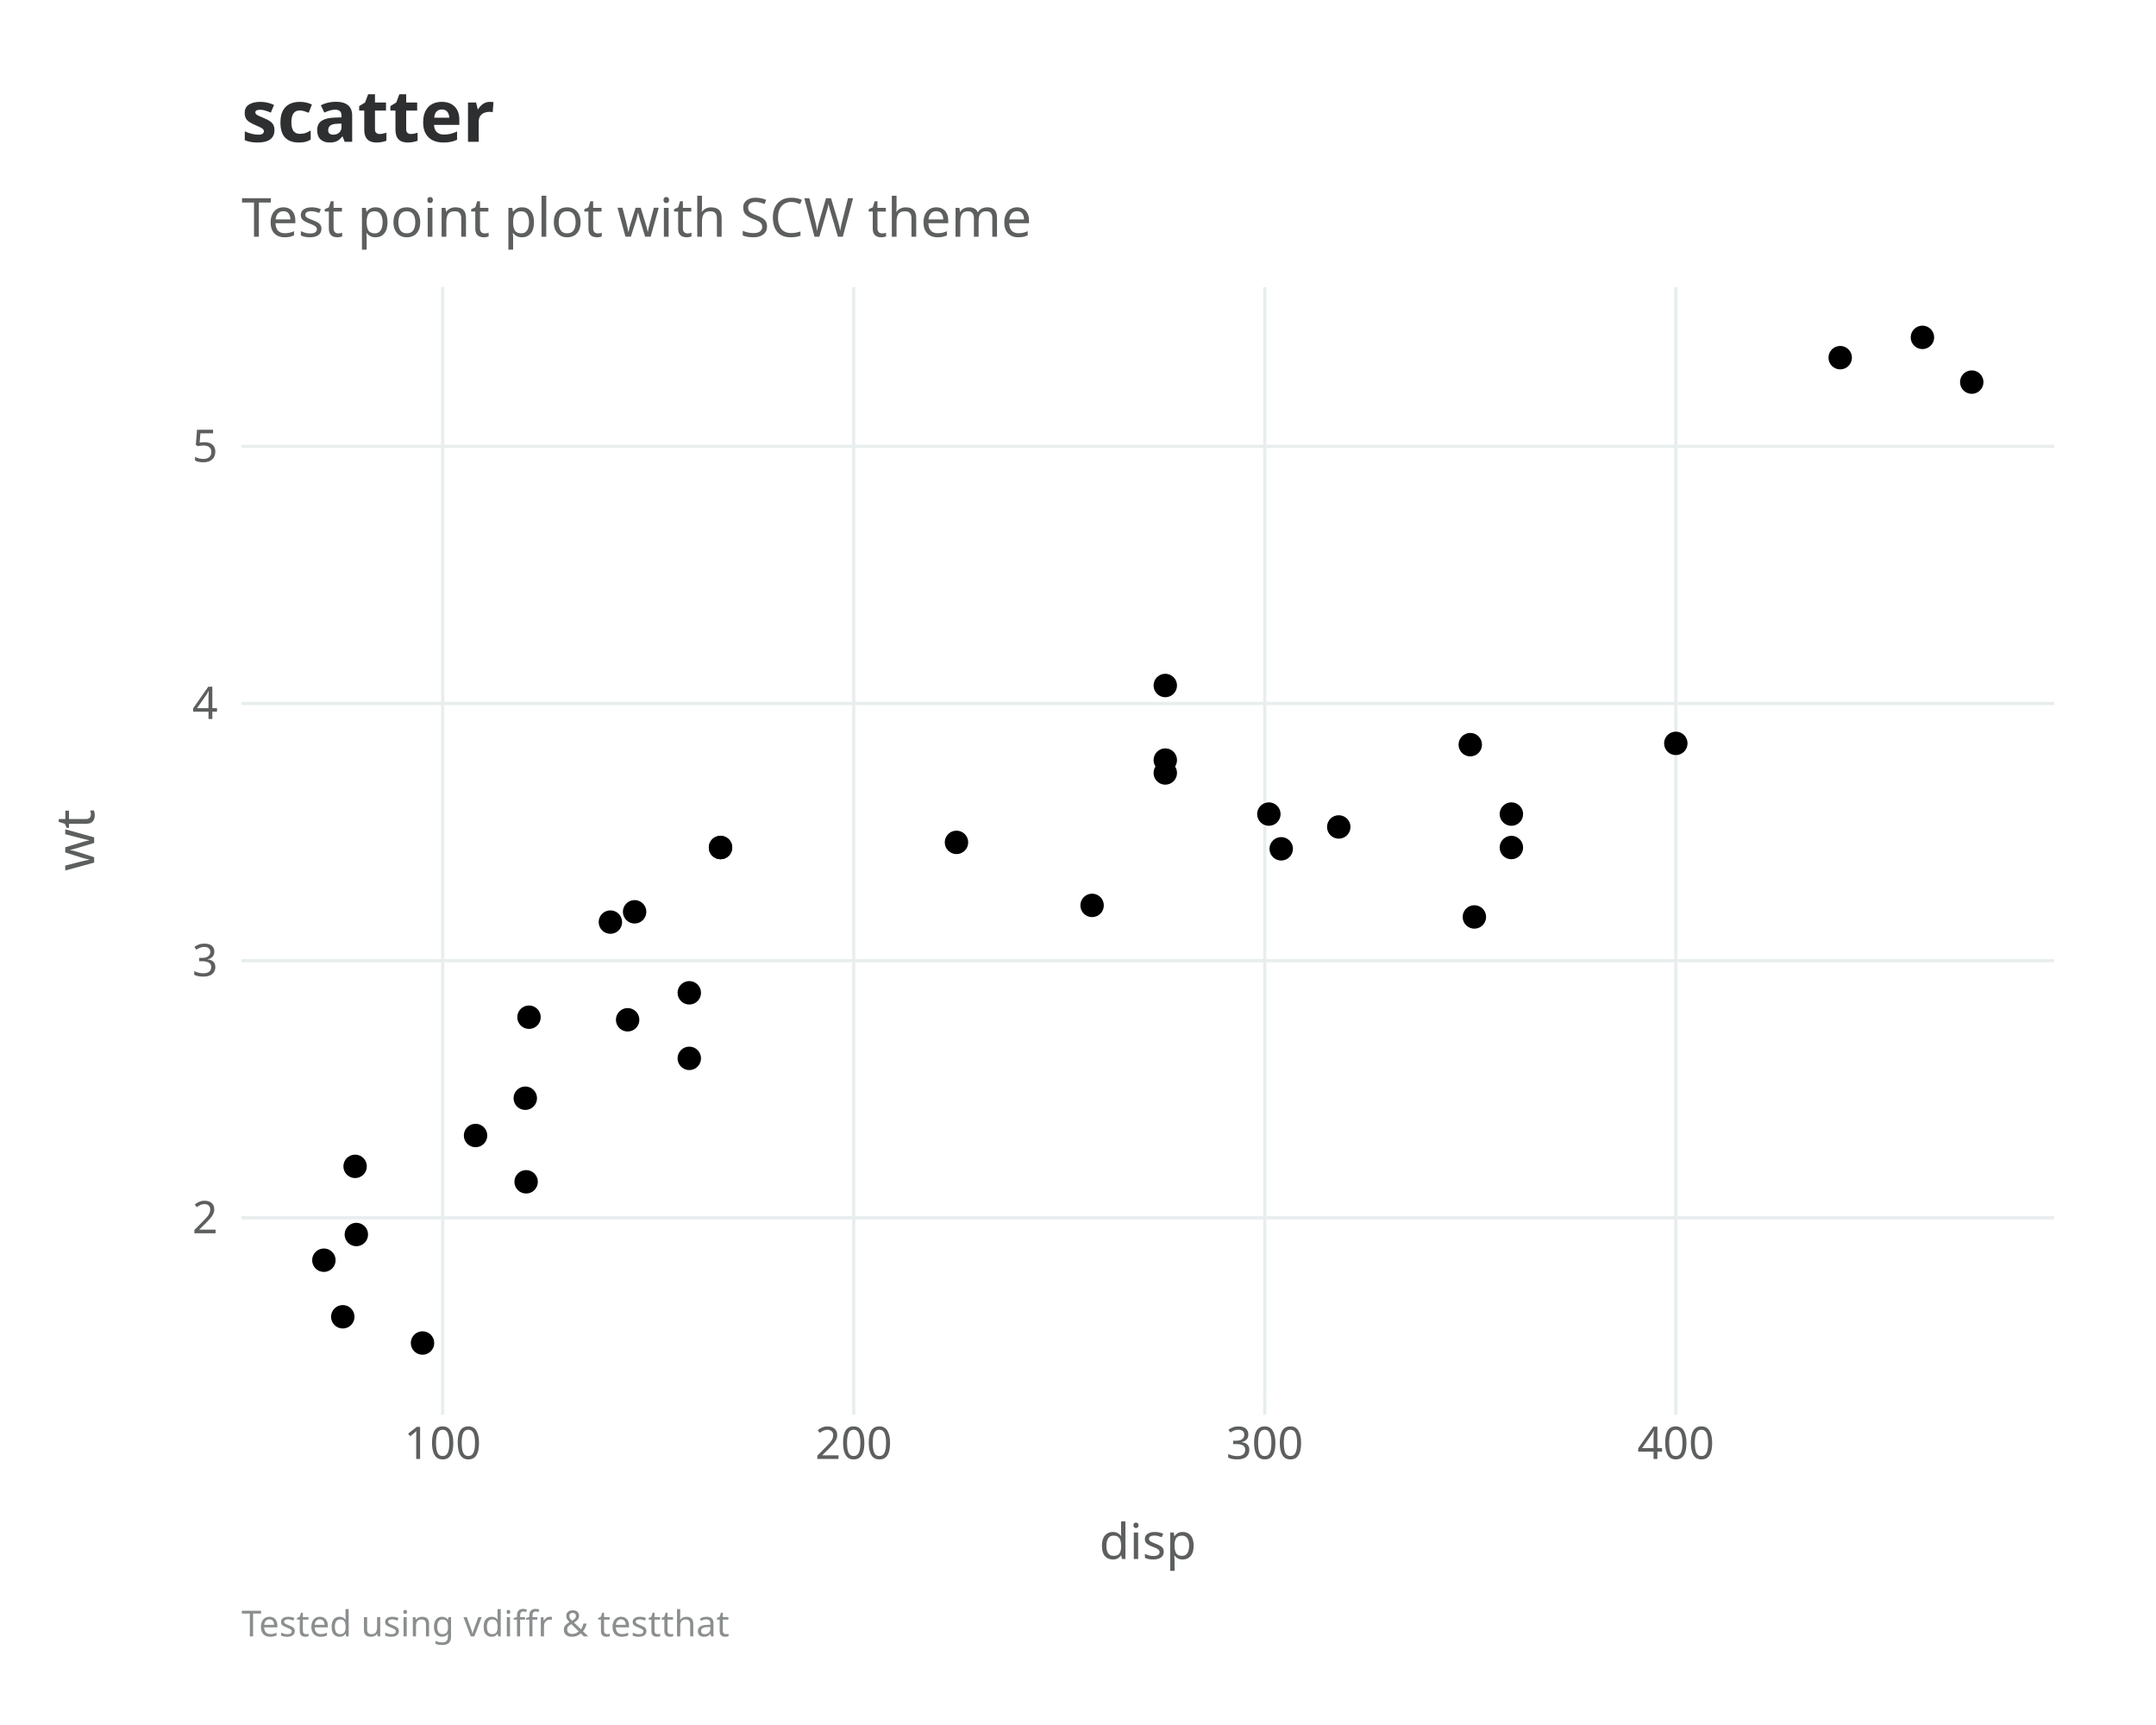
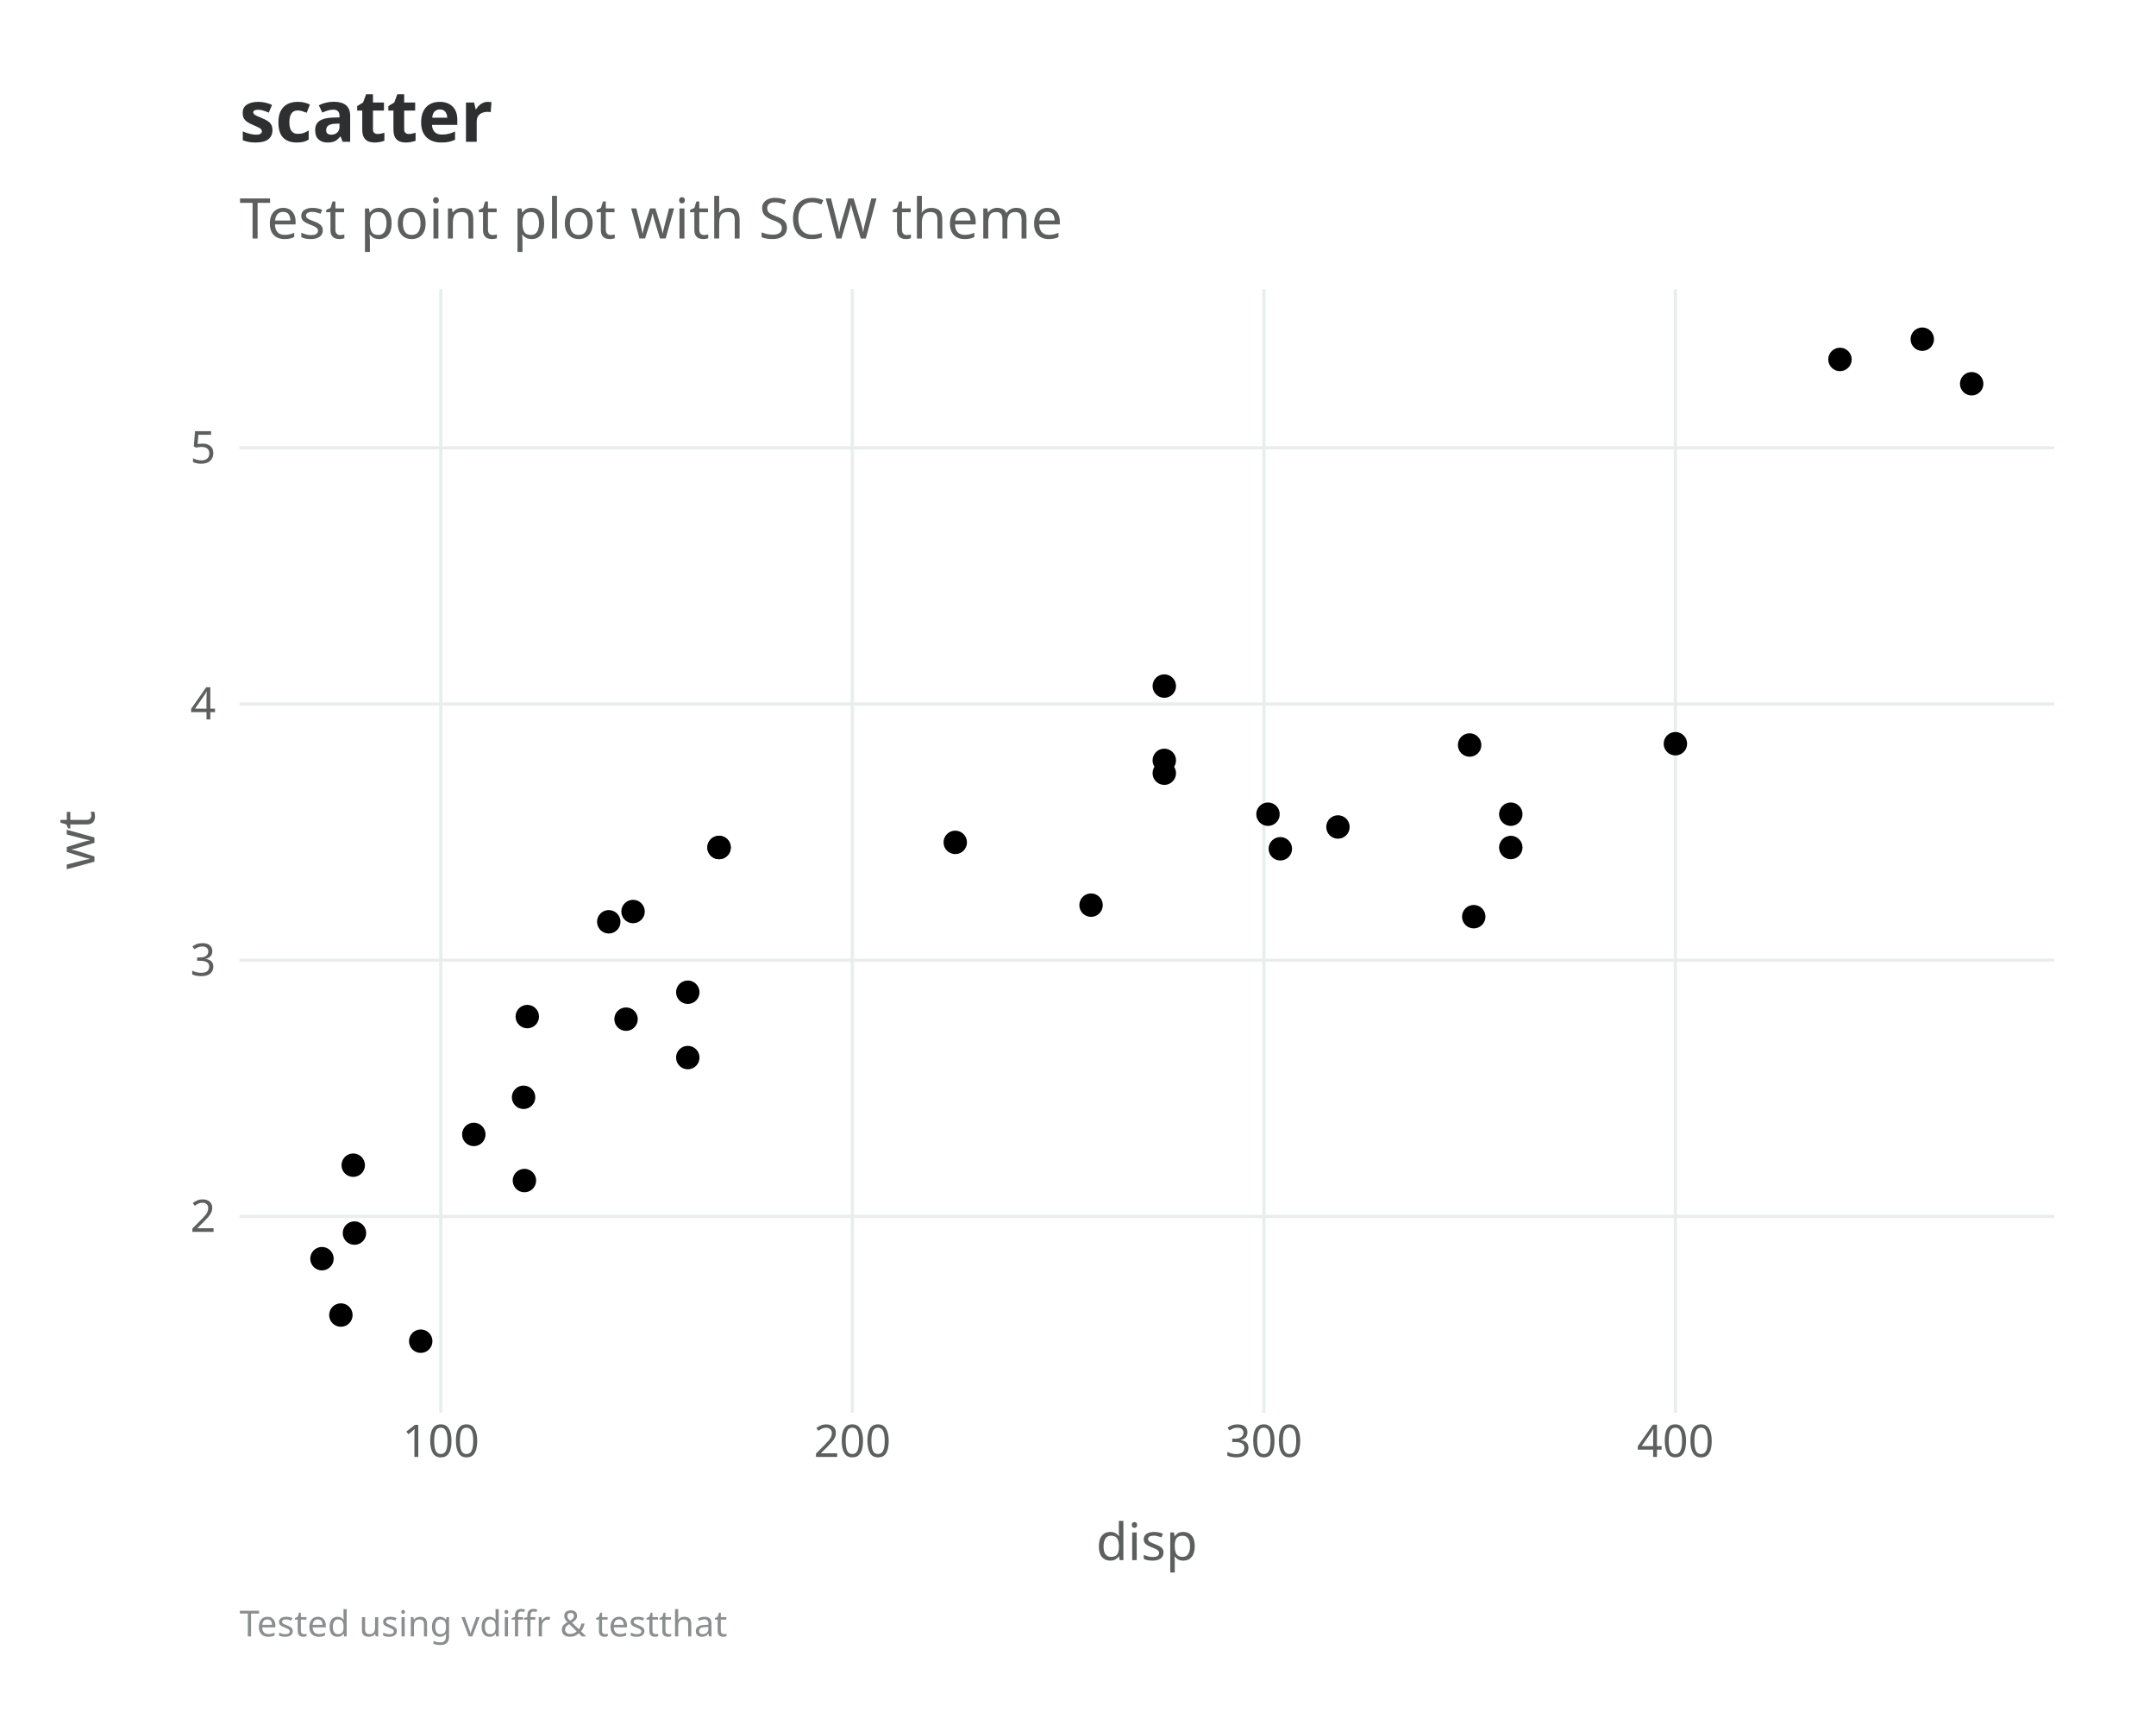
<svg xmlns="http://www.w3.org/2000/svg" class="svglite" data-engine-version="2.0" width="720.00pt" height="576.00pt" viewBox="0 0 720.00 576.00">
  <defs>
    <style type="text/css">
    .svglite line, .svglite polyline, .svglite polygon, .svglite path, .svglite rect, .svglite circle {
      fill: none;
      stroke: #000000;
      stroke-linecap: round;
      stroke-linejoin: round;
      stroke-miterlimit: 10.00;
    }
  </style>
  </defs>
  <rect width="100%" height="100%" style="stroke: none; fill: #FFFFFF;" />
  <defs>
    <clipPath id="cpMC4wMHw3MjAuMDB8MC4wMHw1NzYuMDA=">
      <rect x="0.00" y="0.00" width="720.00" height="576.00" />
    </clipPath>
  </defs>
  <g clip-path="url(#cpMC4wMHw3MjAuMDB8MC4wMHw1NzYuMDA=)">
-     <rect x="0" y="0.00" width="720.00" height="576.00" style="stroke-width: 1.45; stroke: #FFFFFF; fill: #FFFFFF;" />
+     <rect x="0.00" y="0.00" width="720.00" height="576.00" style="stroke-width: 1.45; stroke: #FFFFFF; fill: #FFFFFF;" />
  </g>
  <defs>
-     <clipPath id="cpODAuNjR8Njg1Ljk4fDk1Ljg2fDQ2NS4yNA==">
-       <rect x="80.64" y="95.86" width="605.34" height="369.38" />
+     <clipPath id="cpNzkuOTd8Njg1Ljk4fDk2LjUzfDQ2NC41Nw==">
+       <rect x="79.97" y="96.53" width="606.01" height="368.04" />
    </clipPath>
  </defs>
-   <g clip-path="url(#cpODAuNjR8Njg1Ljk4fDk1Ljg2fDQ2NS4yNA==)">
-     <polyline points="80.64,406.64 685.98,406.64 " style="stroke-width: 1.07; stroke: #E8EDEE; stroke-linecap: butt;" />
-     <polyline points="80.64,320.78 685.98,320.78 " style="stroke-width: 1.07; stroke: #E8EDEE; stroke-linecap: butt;" />
-     <polyline points="80.64,234.91 685.98,234.91 " style="stroke-width: 1.07; stroke: #E8EDEE; stroke-linecap: butt;" />
-     <polyline points="80.64,149.05 685.98,149.05 " style="stroke-width: 1.07; stroke: #E8EDEE; stroke-linecap: butt;" />
-     <polyline points="147.83,465.24 147.83,95.86 " style="stroke-width: 1.07; stroke: #E8EDEE; stroke-linecap: butt;" />
-     <polyline points="285.10,465.24 285.10,95.86 " style="stroke-width: 1.07; stroke: #E8EDEE; stroke-linecap: butt;" />
-     <polyline points="422.37,465.24 422.37,95.86 " style="stroke-width: 1.07; stroke: #E8EDEE; stroke-linecap: butt;" />
-     <polyline points="559.64,465.24 559.64,95.86 " style="stroke-width: 1.07; stroke: #E8EDEE; stroke-linecap: butt;" />
-     <circle cx="230.19" cy="353.40" r="3.56" style="stroke-width: 0.71; fill: #000000;" />
-     <circle cx="230.19" cy="331.51" r="3.56" style="stroke-width: 0.71; fill: #000000;" />
-     <circle cx="158.81" cy="379.16" r="3.56" style="stroke-width: 0.71; fill: #000000;" />
-     <circle cx="364.71" cy="302.32" r="3.56" style="stroke-width: 0.71; fill: #000000;" />
-     <circle cx="504.73" cy="283.00" r="3.56" style="stroke-width: 0.71; fill: #000000;" />
-     <circle cx="319.42" cy="281.28" r="3.56" style="stroke-width: 0.71; fill: #000000;" />
-     <circle cx="504.73" cy="271.83" r="3.56" style="stroke-width: 0.71; fill: #000000;" />
-     <circle cx="211.93" cy="304.46" r="3.56" style="stroke-width: 0.71; fill: #000000;" />
-     <circle cx="203.84" cy="307.90" r="3.56" style="stroke-width: 0.71; fill: #000000;" />
-     <circle cx="240.62" cy="283.00" r="3.56" style="stroke-width: 0.71; fill: #000000;" />
-     <circle cx="240.62" cy="283.00" r="3.56" style="stroke-width: 0.71; fill: #000000;" />
-     <circle cx="389.15" cy="228.90" r="3.56" style="stroke-width: 0.71; fill: #000000;" />
-     <circle cx="389.15" cy="258.10" r="3.56" style="stroke-width: 0.71; fill: #000000;" />
-     <circle cx="389.15" cy="253.80" r="3.56" style="stroke-width: 0.71; fill: #000000;" />
-     <circle cx="658.47" cy="127.59" r="3.56" style="stroke-width: 0.71; fill: #000000;" />
-     <circle cx="642.00" cy="112.65" r="3.56" style="stroke-width: 0.71; fill: #000000;" />
-     <circle cx="614.54" cy="119.43" r="3.56" style="stroke-width: 0.71; fill: #000000;" />
-     <circle cx="118.59" cy="389.46" r="3.56" style="stroke-width: 0.71; fill: #000000;" />
-     <circle cx="114.47" cy="439.69" r="3.56" style="stroke-width: 0.71; fill: #000000;" />
-     <circle cx="108.16" cy="420.80" r="3.56" style="stroke-width: 0.71; fill: #000000;" />
-     <circle cx="175.42" cy="366.71" r="3.56" style="stroke-width: 0.71; fill: #000000;" />
-     <circle cx="447.08" cy="276.13" r="3.56" style="stroke-width: 0.71; fill: #000000;" />
-     <circle cx="427.86" cy="283.43" r="3.56" style="stroke-width: 0.71; fill: #000000;" />
-     <circle cx="491.00" cy="248.65" r="3.56" style="stroke-width: 0.71; fill: #000000;" />
-     <circle cx="559.64" cy="248.22" r="3.56" style="stroke-width: 0.71; fill: #000000;" />
-     <circle cx="119.00" cy="412.22" r="3.56" style="stroke-width: 0.71; fill: #000000;" />
-     <circle cx="175.70" cy="394.62" r="3.56" style="stroke-width: 0.71; fill: #000000;" />
-     <circle cx="141.10" cy="448.45" r="3.56" style="stroke-width: 0.71; fill: #000000;" />
-     <circle cx="492.37" cy="306.18" r="3.56" style="stroke-width: 0.71; fill: #000000;" />
-     <circle cx="209.60" cy="340.52" r="3.56" style="stroke-width: 0.71; fill: #000000;" />
-     <circle cx="423.74" cy="271.83" r="3.56" style="stroke-width: 0.71; fill: #000000;" />
-     <circle cx="176.66" cy="339.66" r="3.56" style="stroke-width: 0.71; fill: #000000;" />
+   <g clip-path="url(#cpNzkuOTd8Njg1Ljk4fDk2LjUzfDQ2NC41Nw==)">
+     <polyline points="79.97,406.18 685.98,406.18 " style="stroke-width: 1.07; stroke: #E8EDEE; stroke-linecap: butt;" />
+     <polyline points="79.97,320.63 685.98,320.63 " style="stroke-width: 1.07; stroke: #E8EDEE; stroke-linecap: butt;" />
+     <polyline points="79.97,235.08 685.98,235.08 " style="stroke-width: 1.07; stroke: #E8EDEE; stroke-linecap: butt;" />
+     <polyline points="79.97,149.53 685.98,149.53 " style="stroke-width: 1.07; stroke: #E8EDEE; stroke-linecap: butt;" />
+     <polyline points="147.23,464.57 147.23,96.53 " style="stroke-width: 1.07; stroke: #E8EDEE; stroke-linecap: butt;" />
+     <polyline points="284.65,464.57 284.65,96.53 " style="stroke-width: 1.07; stroke: #E8EDEE; stroke-linecap: butt;" />
+     <polyline points="422.07,464.57 422.07,96.53 " style="stroke-width: 1.07; stroke: #E8EDEE; stroke-linecap: butt;" />
+     <polyline points="559.50,464.57 559.50,96.53 " style="stroke-width: 1.07; stroke: #E8EDEE; stroke-linecap: butt;" />
+     <circle cx="229.69" cy="353.14" r="3.56" style="stroke-width: 0.71; fill: #000000;" />
+     <circle cx="229.69" cy="331.32" r="3.56" style="stroke-width: 0.71; fill: #000000;" />
+     <circle cx="158.23" cy="378.80" r="3.56" style="stroke-width: 0.71; fill: #000000;" />
+     <circle cx="364.36" cy="302.24" r="3.56" style="stroke-width: 0.71; fill: #000000;" />
+     <circle cx="504.53" cy="282.99" r="3.56" style="stroke-width: 0.71; fill: #000000;" />
+     <circle cx="319.01" cy="281.28" r="3.56" style="stroke-width: 0.71; fill: #000000;" />
+     <circle cx="504.53" cy="271.87" r="3.56" style="stroke-width: 0.71; fill: #000000;" />
+     <circle cx="211.41" cy="304.37" r="3.56" style="stroke-width: 0.71; fill: #000000;" />
+     <circle cx="203.30" cy="307.80" r="3.56" style="stroke-width: 0.71; fill: #000000;" />
+     <circle cx="240.13" cy="282.99" r="3.56" style="stroke-width: 0.71; fill: #000000;" />
+     <circle cx="240.13" cy="282.99" r="3.56" style="stroke-width: 0.71; fill: #000000;" />
+     <circle cx="388.82" cy="229.09" r="3.56" style="stroke-width: 0.71; fill: #000000;" />
+     <circle cx="388.82" cy="258.18" r="3.56" style="stroke-width: 0.71; fill: #000000;" />
+     <circle cx="388.82" cy="253.90" r="3.56" style="stroke-width: 0.71; fill: #000000;" />
+     <circle cx="658.44" cy="128.14" r="3.56" style="stroke-width: 0.71; fill: #000000;" />
+     <circle cx="641.95" cy="113.26" r="3.56" style="stroke-width: 0.71; fill: #000000;" />
+     <circle cx="614.46" cy="120.02" r="3.56" style="stroke-width: 0.71; fill: #000000;" />
+     <circle cx="117.96" cy="389.07" r="3.56" style="stroke-width: 0.71; fill: #000000;" />
+     <circle cx="113.84" cy="439.11" r="3.56" style="stroke-width: 0.71; fill: #000000;" />
+     <circle cx="107.52" cy="420.29" r="3.56" style="stroke-width: 0.71; fill: #000000;" />
+     <circle cx="174.85" cy="366.40" r="3.56" style="stroke-width: 0.71; fill: #000000;" />
+     <circle cx="446.81" cy="276.14" r="3.56" style="stroke-width: 0.71; fill: #000000;" />
+     <circle cx="427.57" cy="283.42" r="3.56" style="stroke-width: 0.71; fill: #000000;" />
+     <circle cx="490.78" cy="248.77" r="3.56" style="stroke-width: 0.71; fill: #000000;" />
+     <circle cx="559.50" cy="248.34" r="3.56" style="stroke-width: 0.71; fill: #000000;" />
+     <circle cx="118.37" cy="411.74" r="3.56" style="stroke-width: 0.71; fill: #000000;" />
+     <circle cx="175.13" cy="394.20" r="3.56" style="stroke-width: 0.71; fill: #000000;" />
+     <circle cx="140.50" cy="447.84" r="3.56" style="stroke-width: 0.71; fill: #000000;" />
+     <circle cx="492.16" cy="306.09" r="3.56" style="stroke-width: 0.71; fill: #000000;" />
+     <circle cx="209.07" cy="340.31" r="3.56" style="stroke-width: 0.71; fill: #000000;" />
+     <circle cx="423.45" cy="271.87" r="3.56" style="stroke-width: 0.71; fill: #000000;" />
+     <circle cx="176.09" cy="339.45" r="3.56" style="stroke-width: 0.71; fill: #000000;" />
  </g>
  <g clip-path="url(#cpMC4wMHw3MjAuMDB8MC4wMHw1NzYuMDA=)">
-     <text x="68.48" y="411.80" text-anchor="middle" style="font-size: 15.00px; fill: #5D5F5F; font-family: sans;" textLength="8.34px" lengthAdjust="spacingAndGlyphs">2</text>
-     <text x="68.48" y="325.94" text-anchor="middle" style="font-size: 15.00px; fill: #5D5F5F; font-family: sans;" textLength="8.34px" lengthAdjust="spacingAndGlyphs">3</text>
-     <text x="68.48" y="240.08" text-anchor="middle" style="font-size: 15.00px; fill: #5D5F5F; font-family: sans;" textLength="8.34px" lengthAdjust="spacingAndGlyphs">4</text>
-     <text x="68.48" y="154.21" text-anchor="middle" style="font-size: 15.00px; fill: #5D5F5F; font-family: sans;" textLength="8.34px" lengthAdjust="spacingAndGlyphs">5</text>
-     <polyline points="147.83,472.44 147.83,465.24 " style="stroke-width: 1.07; stroke: #E8EDEE; stroke-linecap: butt;" />
-     <polyline points="285.10,472.44 285.10,465.24 " style="stroke-width: 1.07; stroke: #E8EDEE; stroke-linecap: butt;" />
-     <polyline points="422.37,472.44 422.37,465.24 " style="stroke-width: 1.07; stroke: #E8EDEE; stroke-linecap: butt;" />
-     <polyline points="559.64,472.44 559.64,465.24 " style="stroke-width: 1.07; stroke: #E8EDEE; stroke-linecap: butt;" />
-     <text x="147.83" y="487.16" text-anchor="middle" style="font-size: 15.00px; fill: #5D5F5F; font-family: sans;" textLength="25.03px" lengthAdjust="spacingAndGlyphs">100</text>
-     <text x="285.10" y="487.16" text-anchor="middle" style="font-size: 15.00px; fill: #5D5F5F; font-family: sans;" textLength="25.03px" lengthAdjust="spacingAndGlyphs">200</text>
-     <text x="422.37" y="487.16" text-anchor="middle" style="font-size: 15.00px; fill: #5D5F5F; font-family: sans;" textLength="25.03px" lengthAdjust="spacingAndGlyphs">300</text>
-     <text x="559.64" y="487.16" text-anchor="middle" style="font-size: 15.00px; fill: #5D5F5F; font-family: sans;" textLength="25.03px" lengthAdjust="spacingAndGlyphs">400</text>
-     <text x="383.31" y="520.56" text-anchor="middle" style="font-size: 16.50px; fill: #5D5F5F; font-family: sans;" textLength="30.27px" lengthAdjust="spacingAndGlyphs">disp</text>
-     <text transform="translate(31.46,280.55) rotate(-90)" text-anchor="middle" style="font-size: 18.00px; fill: #5D5F5F; font-family: sans;" textLength="18.00px" lengthAdjust="spacingAndGlyphs">wt</text>
-     <text x="80.64" y="79.05" style="font-size: 18.00px; fill: #5D5F5F; font-family: sans;" textLength="252.12px" lengthAdjust="spacingAndGlyphs">Test point plot with SCW theme</text>
-     <text x="80.64" y="47.35" style="font-size: 24.00px; font-weight: bold; fill: #2E2F30; font-family: sans;" textLength="72.04px" lengthAdjust="spacingAndGlyphs">scatter</text>
-     <text x="80.64" y="546.41" style="font-size: 12.00px; fill: #8B8E8F; font-family: sans;" textLength="152.09px" lengthAdjust="spacingAndGlyphs">Tested using vdiffr &amp; testthat</text>
+     <text x="67.81" y="411.34" text-anchor="middle" style="font-size: 15.00px; fill: #5D5F5F; font-family: sans;" textLength="8.34px" lengthAdjust="spacingAndGlyphs">2</text>
+     <text x="67.81" y="325.79" text-anchor="middle" style="font-size: 15.00px; fill: #5D5F5F; font-family: sans;" textLength="8.34px" lengthAdjust="spacingAndGlyphs">3</text>
+     <text x="67.81" y="240.24" text-anchor="middle" style="font-size: 15.00px; fill: #5D5F5F; font-family: sans;" textLength="8.34px" lengthAdjust="spacingAndGlyphs">4</text>
+     <text x="67.81" y="154.69" text-anchor="middle" style="font-size: 15.00px; fill: #5D5F5F; font-family: sans;" textLength="8.34px" lengthAdjust="spacingAndGlyphs">5</text>
+     <polyline points="147.23,471.77 147.23,464.57 " style="stroke-width: 1.07; stroke: #E8EDEE; stroke-linecap: butt;" />
+     <polyline points="284.65,471.77 284.65,464.57 " style="stroke-width: 1.07; stroke: #E8EDEE; stroke-linecap: butt;" />
+     <polyline points="422.07,471.77 422.07,464.57 " style="stroke-width: 1.07; stroke: #E8EDEE; stroke-linecap: butt;" />
+     <polyline points="559.50,471.77 559.50,464.57 " style="stroke-width: 1.07; stroke: #E8EDEE; stroke-linecap: butt;" />
+     <text x="147.23" y="486.48" text-anchor="middle" style="font-size: 15.00px; fill: #5D5F5F; font-family: sans;" textLength="25.03px" lengthAdjust="spacingAndGlyphs">100</text>
+     <text x="284.65" y="486.48" text-anchor="middle" style="font-size: 15.00px; fill: #5D5F5F; font-family: sans;" textLength="25.03px" lengthAdjust="spacingAndGlyphs">200</text>
+     <text x="422.07" y="486.48" text-anchor="middle" style="font-size: 15.00px; fill: #5D5F5F; font-family: sans;" textLength="25.03px" lengthAdjust="spacingAndGlyphs">300</text>
+     <text x="559.50" y="486.48" text-anchor="middle" style="font-size: 15.00px; fill: #5D5F5F; font-family: sans;" textLength="25.03px" lengthAdjust="spacingAndGlyphs">400</text>
+     <text x="382.98" y="520.95" text-anchor="middle" style="font-size: 17.25px; fill: #5D5F5F; font-family: sans;" textLength="31.65px" lengthAdjust="spacingAndGlyphs">disp</text>
+     <text transform="translate(31.56,280.55) rotate(-90)" text-anchor="middle" style="font-size: 17.25px; fill: #5D5F5F; font-family: sans;" textLength="17.25px" lengthAdjust="spacingAndGlyphs">wt</text>
+     <text x="79.97" y="79.64" style="font-size: 18.75px; fill: #5D5F5F; font-family: sans;" textLength="262.62px" lengthAdjust="spacingAndGlyphs">Test point plot with SCW theme</text>
+     <text x="79.97" y="47.35" style="font-size: 24.00px; font-weight: bold; fill: #2E2F30; font-family: sans;" textLength="72.04px" lengthAdjust="spacingAndGlyphs">scatter</text>
+     <text x="79.97" y="546.41" style="font-size: 12.00px; fill: #8B8E8F; font-family: sans;" textLength="152.09px" lengthAdjust="spacingAndGlyphs">Tested using vdiffr &amp; testthat</text>
  </g>
</svg>
